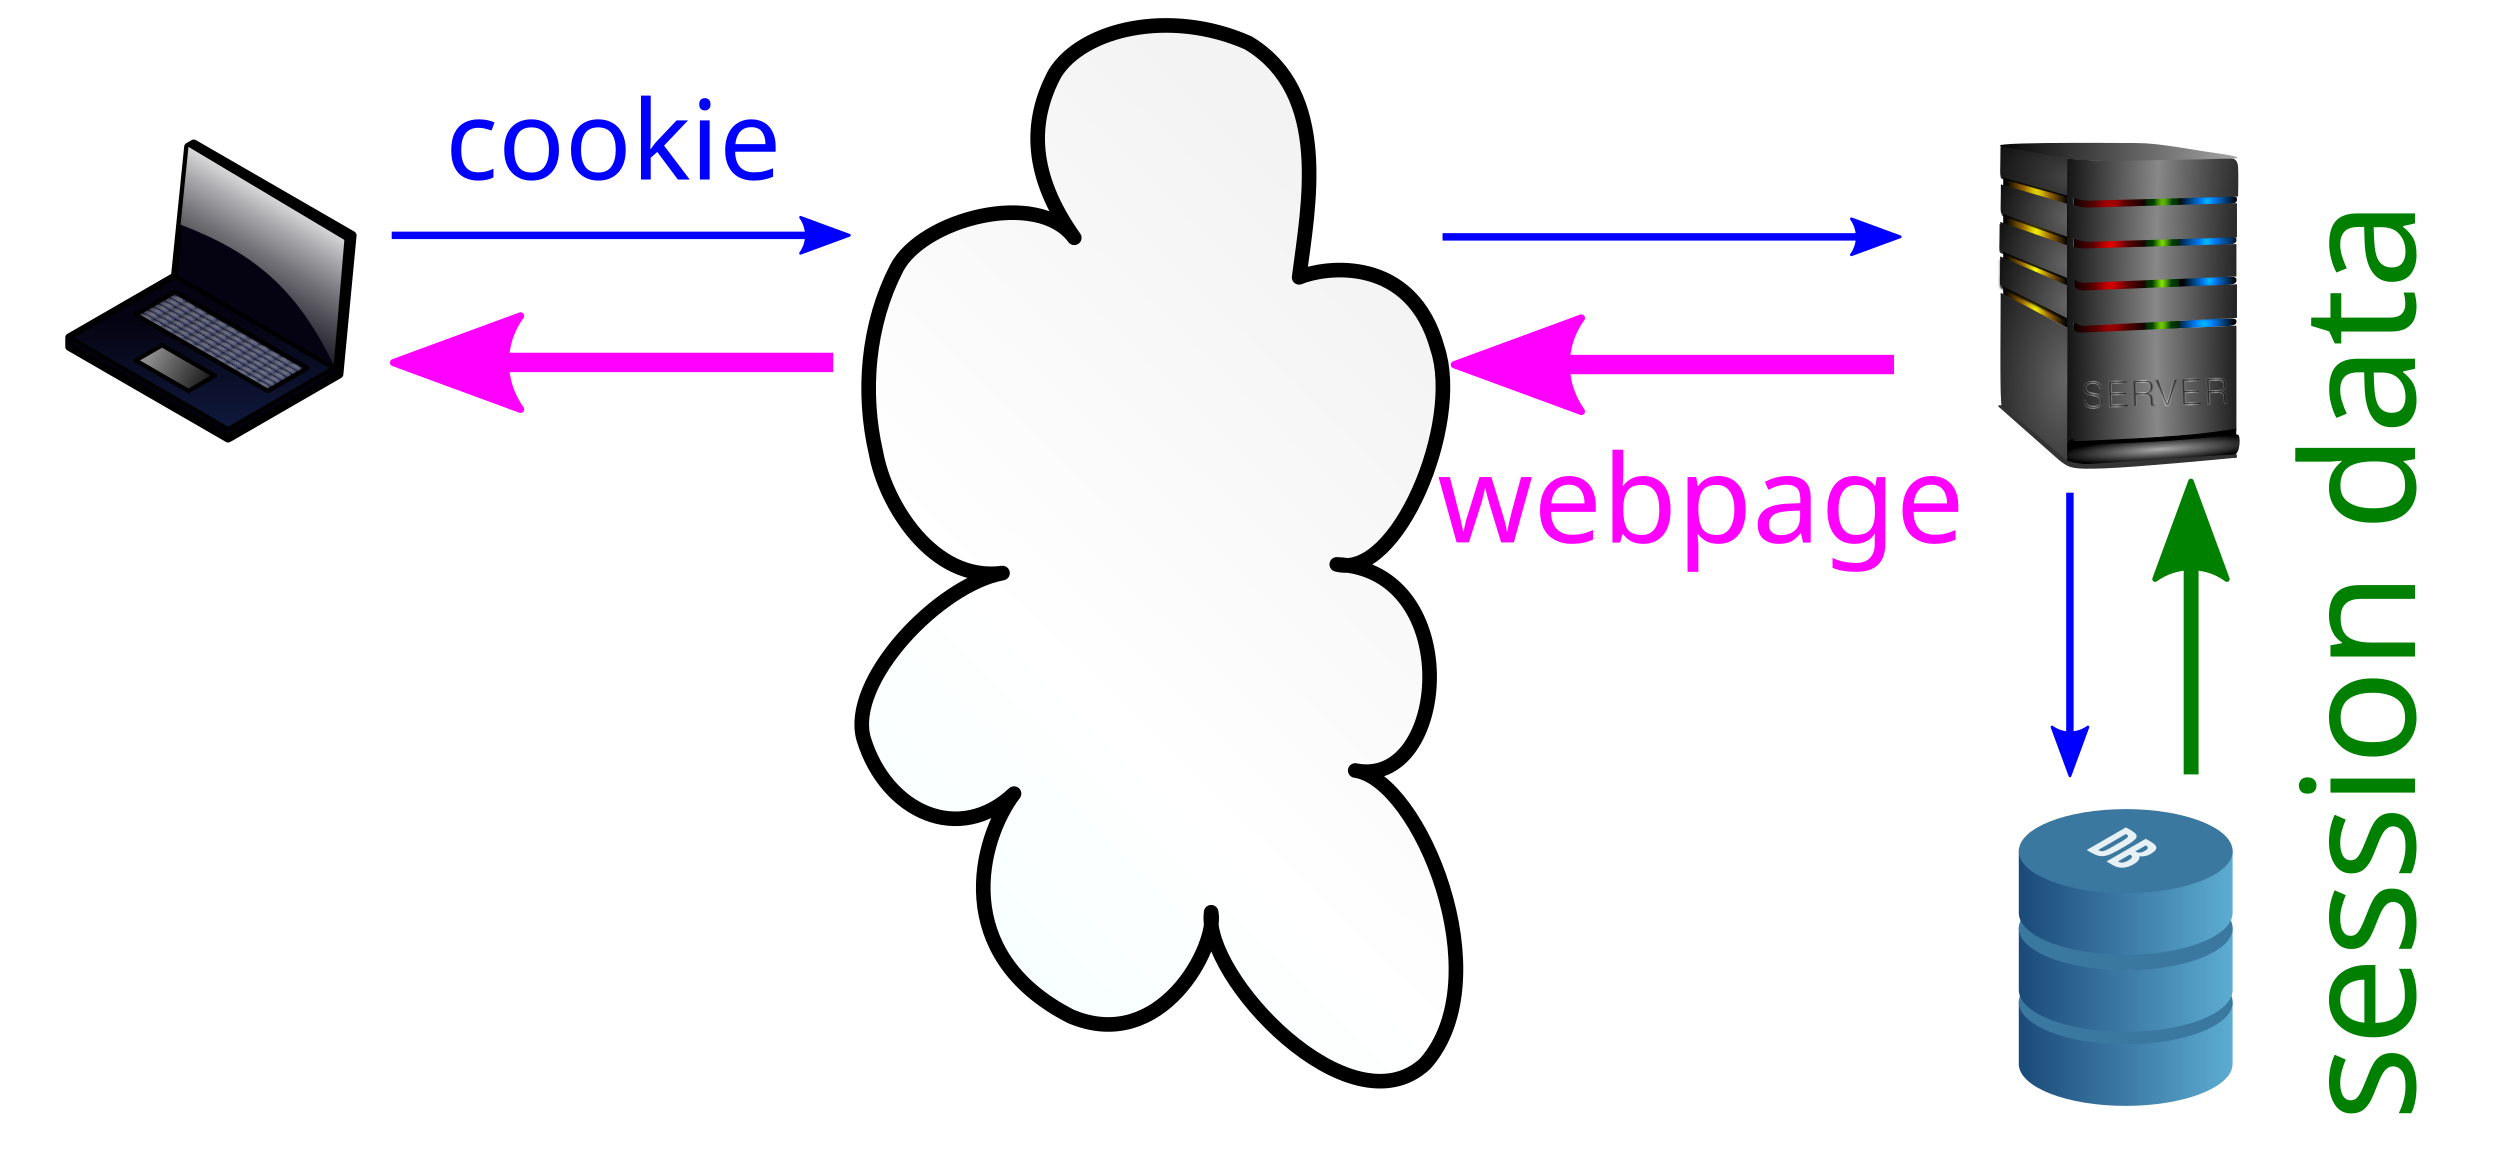
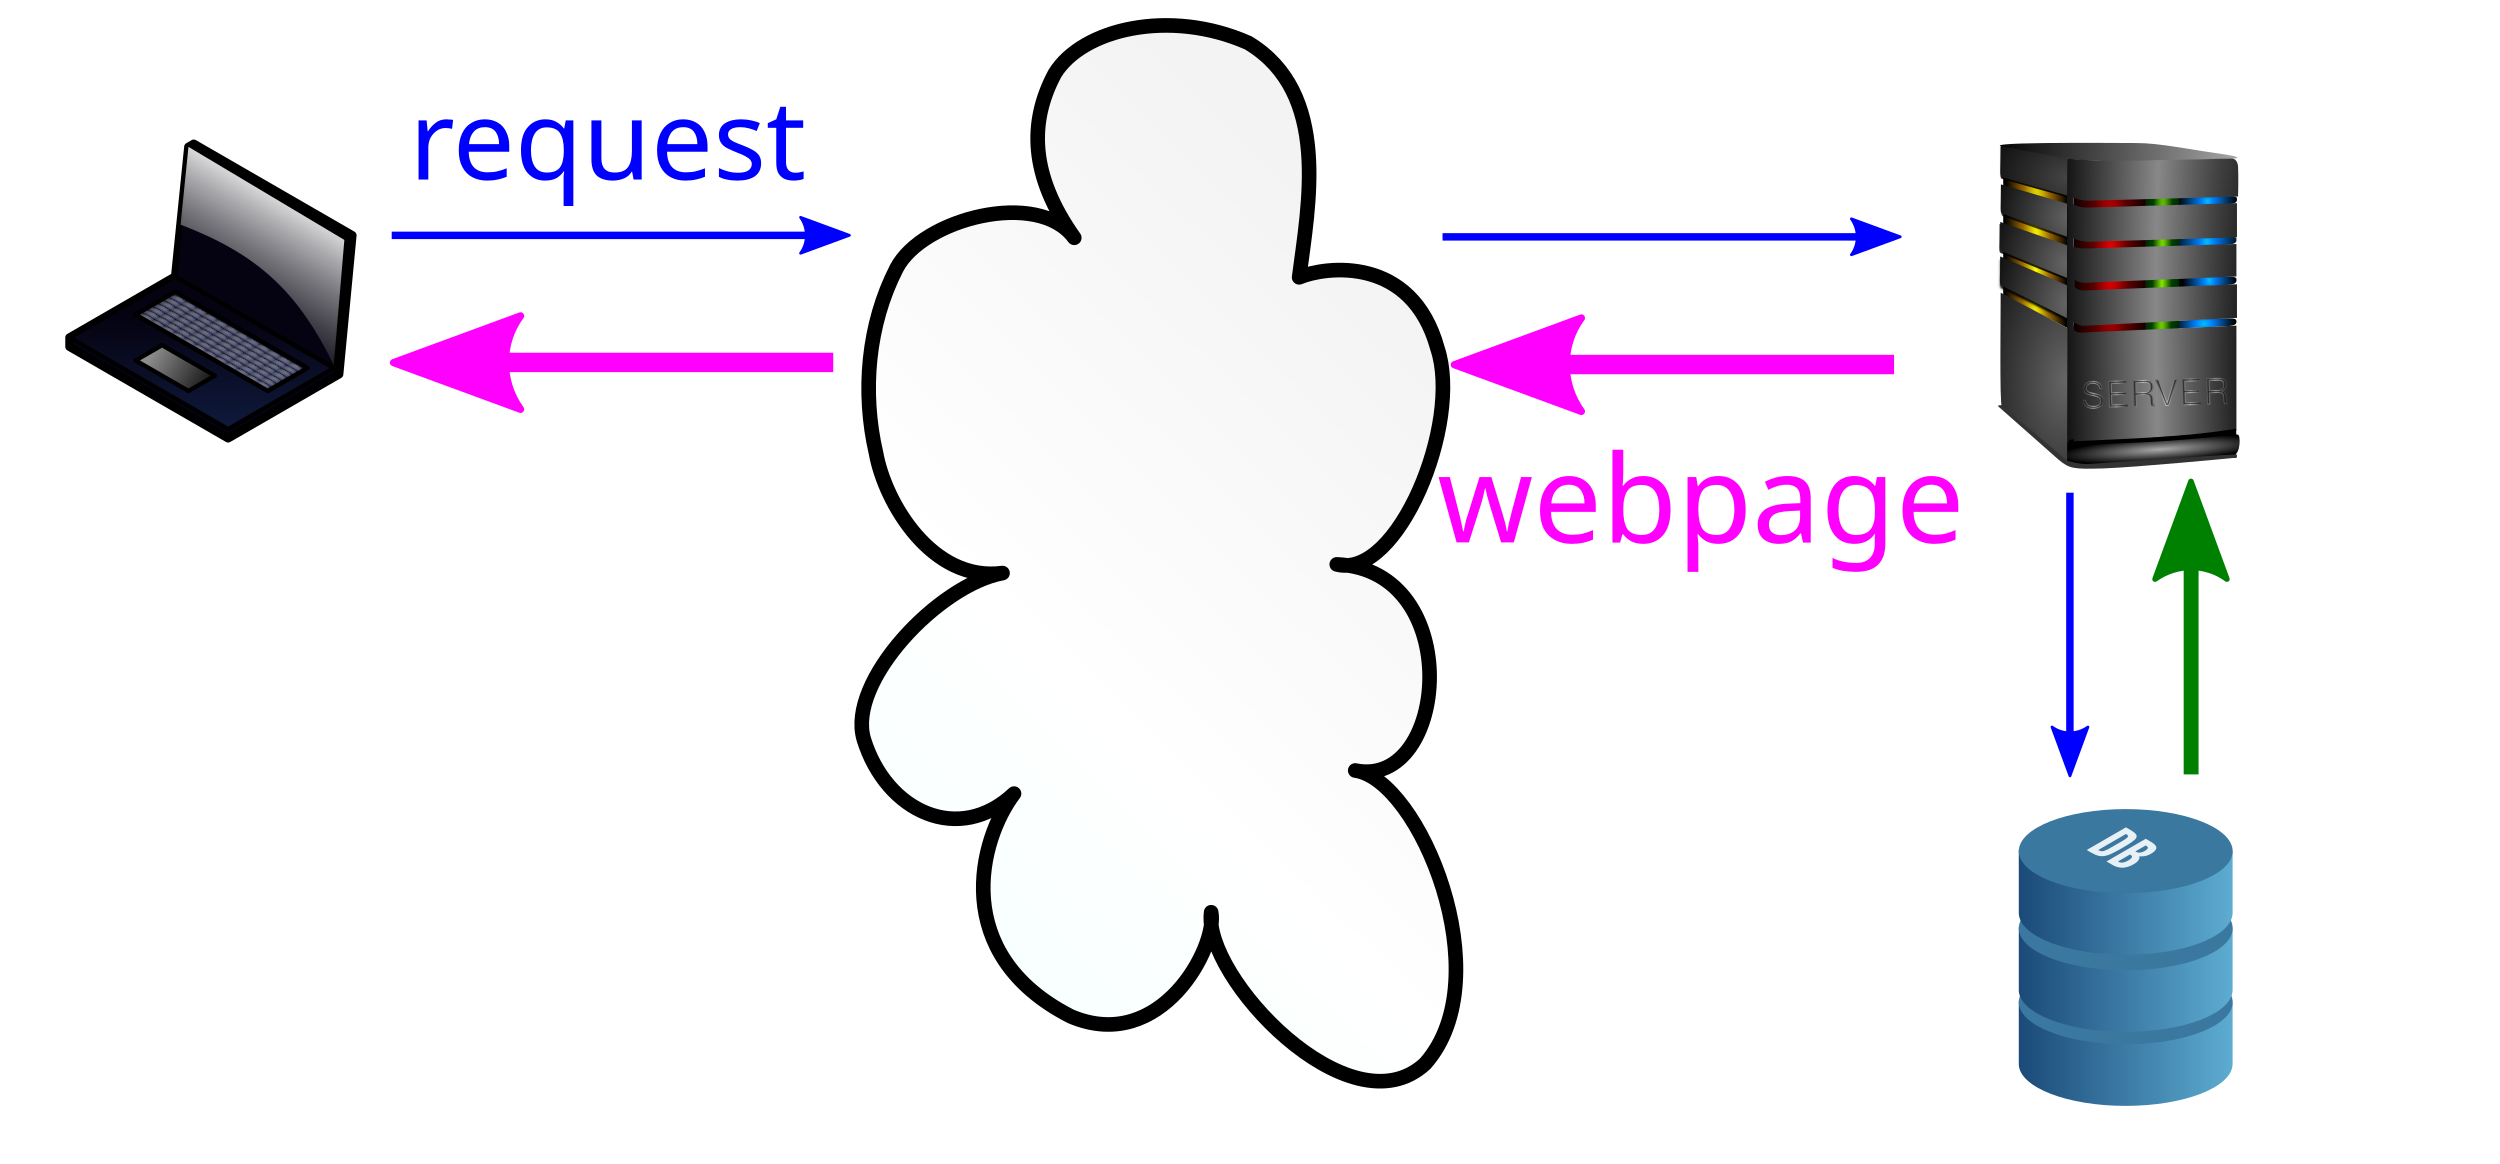
<svg xmlns="http://www.w3.org/2000/svg" xmlns:xlink="http://www.w3.org/1999/xlink" width="184.279mm" height="85.78mm" viewBox="0 0 184.279 85.78" version="1.1" id="svg1294">
  <defs id="defs1288">
    <marker style="overflow:visible" id="marker5420" refX="0" refY="0" orient="auto">
      <path transform="scale(-0.6)" d="M 8.719,4.034 -2.207,0.016 8.719,-4.002 c -1.745,2.372 -1.735,5.617 -6e-7,8.035 z" style="fill:#0000ff;fill-opacity:1;fill-rule:evenodd;stroke:#0000ff;stroke-width:0.625;stroke-linejoin:round;stroke-opacity:1" id="path5418" />
    </marker>
    <marker orient="auto" refY="0" refX="0" id="Arrow2Mend" style="overflow:visible">
      <path id="path4859" style="fill:#0000ff;fill-opacity:1;fill-rule:evenodd;stroke:#0000ff;stroke-width:0.625;stroke-linejoin:round;stroke-opacity:1" d="M 8.719,4.034 -2.207,0.016 8.719,-4.002 c -1.745,2.372 -1.735,5.617 -6e-7,8.035 z" transform="scale(-0.6)" />
    </marker>
    <marker orient="auto" refY="0" refX="0" id="Arrow2Send" style="overflow:visible">
      <path id="path4865" style="fill:#0000ff;fill-opacity:1;fill-rule:evenodd;stroke:#0000ff;stroke-width:0.625;stroke-linejoin:round;stroke-opacity:1" d="M 8.719,4.034 -2.207,0.016 8.719,-4.002 c -1.745,2.372 -1.735,5.617 -6e-7,8.035 z" transform="matrix(-0.3,0,0,-0.3,0.69,0)" />
    </marker>
    <linearGradient xlink:href="#linearGradient30038" id="linearGradient1552" gradientUnits="userSpaceOnUse" gradientTransform="matrix(0.47131,0,0,0.47131,8046.6,409.49)" x1="175.72" y1="737.02" x2="470" y2="737.02" />
    <linearGradient id="linearGradient30038" y2="737.02" gradientUnits="userSpaceOnUse" x2="470" gradientTransform="matrix(0.47131,0,0,0.47131,8046.6,409.49)" y1="737.02" x1="175.72">
      <stop id="stop12003" stop-color="#1b4a78" offset="0" />
      <stop id="stop12005" stop-color="#5dacd1" offset="1" />
    </linearGradient>
    <linearGradient xlink:href="#linearGradient30038" id="linearGradient1897" gradientUnits="userSpaceOnUse" gradientTransform="matrix(0.47131,0,0,0.47131,8046.6,409.49)" x1="175.72" y1="737.02" x2="470" y2="737.02" />
    <linearGradient xlink:href="#linearGradient30038" id="linearGradient1899" gradientUnits="userSpaceOnUse" gradientTransform="matrix(0.47131,0,0,0.47131,8046.6,409.49)" x1="175.72" y1="737.02" x2="470" y2="737.02" />
    <linearGradient id="linearGradient854" y2="25.732" gradientUnits="userSpaceOnUse" y1="79.134" gradientTransform="matrix(0,-1.141871,0.6509259,0,71.63098,90.33182)" x2="-31.204" x1="64.419">
      <stop id="stop913" style="stop-color:#f3f3f3" offset="0" />
      <stop id="stop855" style="stop-color:#ffffff" offset=".377" />
      <stop id="stop914" style="stop-color:#e6ffff" offset="1" />
    </linearGradient>
    <radialGradient id="radialGradient18549" gradientUnits="userSpaceOnUse" cy="359.04" cx="-141.51" gradientTransform="matrix(0.18271,-17.529,0.96833,0.010096,-589.8,-2081.9)" r="15.346">
      <stop id="stop14248" style="stop-color:#ffff00" offset="0" />
      <stop id="stop14254" style="stop-color:#986601" offset=".434" />
      <stop id="stop14250" style="stop-color:#000000" offset="1" />
    </radialGradient>
    <radialGradient id="radialGradient18546" xlink:href="#linearGradient17308" gradientUnits="userSpaceOnUse" cy="292.56" cx="-147.58" gradientTransform="matrix(1,0,0,1.0316,-38.644,68.261)" r="14.04" />
    <linearGradient id="linearGradient17308">
      <stop id="stop17310" style="stop-color:#00c0fc" offset="0" />
      <stop id="stop17312" style="stop-color:#0080fc" offset=".196" />
      <stop id="stop17314" style="stop-color:#000000" offset="1" />
    </linearGradient>
    <radialGradient id="radialGradient18543" xlink:href="#linearGradient17308" gradientUnits="userSpaceOnUse" cy="311.83" cx="-147.83" gradientTransform="matrix(1.1674,-0.029862,0.040228,1.5726,-26.448,-105.45)" r="14.04" />
    <radialGradient id="radialGradient18540" xlink:href="#linearGradient17308" gradientUnits="userSpaceOnUse" cy="331.56" cx="-125.82" gradientTransform="matrix(-0.89999,0.048949,-0.078972,-1.452,-272.44,895.22)" r="14.04" />
    <radialGradient id="radialGradient18537" gradientUnits="userSpaceOnUse" cy="351.64" cx="-149.23" gradientTransform="matrix(1.0544,-0.043288,0.030509,0.74313,-41.254,160.6)" r="13.806">
      <stop id="stop17298" style="stop-color:#00c0fc" offset="0" />
      <stop id="stop17304" style="stop-color:#0080fc" offset=".277" />
      <stop id="stop17300" style="stop-color:#000000" offset="1" />
    </radialGradient>
    <radialGradient id="radialGradient18534" gradientUnits="userSpaceOnUse" cy="412.35" cx="-189.47" gradientTransform="matrix(1.178,-0.078134,0.0094385,0.1424,10.848,414.69)" r="41.651">
      <stop id="stop17290" style="stop-color:#aaaaaa" offset="0" />
      <stop id="stop17292" style="stop-color:#000000" offset="1" />
    </radialGradient>
    <filter style="color-interpolation-filters:sRGB" id="filter14262">
      <feGaussianBlur id="feGaussianBlur14264" stdDeviation="0.34" />
    </filter>
    <radialGradient id="radialGradient18530" gradientUnits="userSpaceOnUse" cy="324.37" cx="-130.23" gradientTransform="matrix(0.15995,-2.1979,3.1554,0.22963,-1254.4,-1.7423)" r="15.963">
      <stop id="stop13408" style="stop-color:#464646" offset="0" />
      <stop id="stop13410" style="stop-color:#000000" offset="1" />
    </radialGradient>
    <linearGradient id="linearGradient18527" y2="371.94" gradientUnits="userSpaceOnUse" x2="500.93" gradientTransform="matrix(0.68832,0,0,0.68832,-506.69,93.124)" y1="362.3" x1="318.78">
      <stop id="stop13442" stop-color="#4d4d4d" style="stop-color:#000000" offset="0" />
      <stop id="stop13444" stop-color="#b4b4b4" offset="1" />
    </linearGradient>
    <radialGradient id="radialGradient18524" gradientUnits="userSpaceOnUse" cy="368.74" cx="-75.592" gradientTransform="matrix(0.50981,-45.409,1.7358,0.019487,-809.4,-3033.9)" r="7.886">
      <stop id="stop14236" style="stop-color:#88e800" offset="0" />
      <stop id="stop14242" style="stop-color:#004000" offset=".336" />
      <stop id="stop14238" style="stop-color:#000000" offset="1" />
    </radialGradient>
    <radialGradient id="radialGradient18521" gradientUnits="userSpaceOnUse" cy="363.12" cx="-101.24" gradientTransform="matrix(1.1262,-0.0094613,0.0589,7.0108,-139.67,-2148.9)" r="17.211">
      <stop id="stop14216" style="stop-color:#f40000" offset="0" />
      <stop id="stop14244" style="stop-color:#5c0000" offset=".434" />
      <stop id="stop14218" style="stop-color:#000000" offset="1" />
    </radialGradient>
    <radialGradient id="radialGradient18518" gradientUnits="userSpaceOnUse" cy="434.29" cx="-78.293" gradientTransform="matrix(-0.26975,-17.278,2.4341,-0.037973,-1239,-874.72)" r="40.849">
      <stop id="stop13434" style="stop-color:#000000" offset="0" />
      <stop id="stop13436" style="stop-color:#888888" offset=".5" />
      <stop id="stop13438" style="stop-color:#000000" offset="1" />
    </radialGradient>
    <filter style="color-interpolation-filters:sRGB" id="filter14274">
      <feGaussianBlur id="feGaussianBlur14276" stdDeviation="0.344" />
    </filter>
    <radialGradient id="radialGradient18514" xlink:href="#linearGradient13414" gradientUnits="userSpaceOnUse" cy="343.33" cx="-128.03" gradientTransform="matrix(-0.055743,-2.5758,2.7847,-0.060264,-1214,68.43)" r="15.832" />
    <linearGradient id="linearGradient13414">
      <stop id="stop13416" style="stop-color:#666666" offset="0" />
      <stop id="stop13430" style="stop-color:#333333" offset=".5" />
      <stop id="stop13418" style="stop-color:#000000" offset="1" />
    </linearGradient>
    <filter style="color-interpolation-filters:sRGB" id="filter14286">
      <feGaussianBlur id="feGaussianBlur14288" stdDeviation="0.297" />
    </filter>
    <radialGradient id="radialGradient18510" xlink:href="#linearGradient13414" gradientUnits="userSpaceOnUse" cy="362.38" cx="-127.8" gradientTransform="matrix(0.047757,-3.1357,2.752,0.041914,-1244,-16.34)" r="15.97" />
    <filter style="color-interpolation-filters:sRGB" id="filter14314">
      <feGaussianBlur id="feGaussianBlur14316" stdDeviation="0.683" />
    </filter>
    <radialGradient id="radialGradient18506" xlink:href="#linearGradient13414" gradientUnits="userSpaceOnUse" cy="382.7" cx="-137.59" gradientTransform="matrix(0.0058138,-3.4649,2.7133,0.0045528,-1290.2,-59.893)" r="15.97" />
    <radialGradient id="radialGradient18503" xlink:href="#linearGradient13414" gradientUnits="userSpaceOnUse" cy="419.86" cx="-131.75" gradientTransform="matrix(0.36637,-6.3693,3.5179,0.20236,-1682.1,-469.14)" r="15.965" />
    <linearGradient id="linearGradient18499" y2="387.13" xlink:href="#linearGradient17870" gradientUnits="userSpaceOnUse" x2="-207.22" gradientTransform="translate(-38.644,77.517)" y1="387.28" x1="-196.58" />
    <linearGradient id="linearGradient17870">
      <stop id="stop17872" style="stop-color:#333333" offset="0" />
      <stop id="stop17878" style="stop-color:#eeeeee" offset=".5" />
      <stop id="stop17874" style="stop-color:#333333" offset="1" />
    </linearGradient>
    <linearGradient id="linearGradient18496" y2="384.3" xlink:href="#linearGradient17870" gradientUnits="userSpaceOnUse" x2="-185.41" gradientTransform="translate(-38.644,77.517)" y1="384.3" x1="-196.57" />
    <linearGradient id="linearGradient18493" y2="384.01" xlink:href="#linearGradient17870" gradientUnits="userSpaceOnUse" x2="-172.62" gradientTransform="translate(-38.644,77.517)" y1="383.94" x1="-183.88" />
    <linearGradient id="linearGradient18490" y2="380.14" xlink:href="#linearGradient17870" gradientUnits="userSpaceOnUse" x2="-161.48" gradientTransform="translate(-38.644,77.517)" y1="379.99" x1="-172.43" />
    <linearGradient id="linearGradient18487" y2="382.86" xlink:href="#linearGradient17870" gradientUnits="userSpaceOnUse" x2="-150.27" gradientTransform="translate(-38.644,77.517)" y1="382.86" x1="-161.12" />
    <linearGradient id="linearGradient18484" y2="383.03" xlink:href="#linearGradient17870" gradientUnits="userSpaceOnUse" x2="-137.63" gradientTransform="translate(-38.644,77.517)" y1="383.03" x1="-149.58" />
    <linearGradient id="linearGradient3725" y2="1070.1" gradientUnits="userSpaceOnUse" x2="583.03" y1="909.61" x1="583.03">
      <stop id="stop3721" stop-color="#050311" offset="0" />
      <stop id="stop3723" stop-color="#121f48" offset="1" />
    </linearGradient>
    <linearGradient id="linearGradient3733" y2="981.5" gradientUnits="userSpaceOnUse" x2="552.35" y1="946.06" x1="490.98">
      <stop id="stop3283" stop-color="#8c8c8c" offset="0" />
      <stop id="stop3285" stop-color="#1d1d1d" offset="1" />
    </linearGradient>
    <linearGradient id="linearGradient3717" y2="910.63" gradientUnits="userSpaceOnUse" x2="552.35" y1="751.18" x1="644.4">
      <stop id="stop3713" stop-color="#fff" offset="0" />
      <stop id="stop3715" stop-color="#a9a9a7" stop-opacity="0" offset="1" />
    </linearGradient>
    <linearGradient id="linearGradient3741" y2="912.4" xlink:href="#linearGradient3743" spreadMethod="repeat" gradientUnits="userSpaceOnUse" x2="512.46" y1="901.77" x1="506.32" />
    <linearGradient id="linearGradient3743">
      <stop id="stop3745" stop-color="#fff" stop-opacity="0" offset="0" />
      <stop id="stop3747" stop-color="#161b3f" offset="1" />
    </linearGradient>
    <linearGradient id="linearGradient3751" y2="907.09" xlink:href="#linearGradient3743" spreadMethod="repeat" gradientUnits="userSpaceOnUse" x2="509.39" gradientTransform="translate(2e-6,2.4e-5)" y1="901.77" x1="512.46" />
    <marker orient="auto" refY="0" refX="0" id="Arrow2Send-8" style="overflow:visible">
      <path id="path4865-1" style="fill:#0000ff;fill-opacity:1;fill-rule:evenodd;stroke:#0000ff;stroke-width:0.625;stroke-linejoin:round;stroke-opacity:1" d="M 8.719,4.034 -2.207,0.016 8.719,-4.002 c -1.745,2.372 -1.735,5.617 -6e-7,8.035 z" transform="matrix(-0.3,0,0,-0.3,0.69,0)" />
    </marker>
    <marker orient="auto" refY="0" refX="0" id="Arrow2Send-8-3" style="overflow:visible">
      <path id="path4865-1-3" style="fill:#0000ff;fill-opacity:1;fill-rule:evenodd;stroke:#0000ff;stroke-width:0.625;stroke-linejoin:round;stroke-opacity:1" d="M 8.719,4.034 -2.207,0.016 8.719,-4.002 c -1.745,2.372 -1.735,5.617 -6e-7,8.035 z" transform="matrix(-0.3,0,0,-0.3,0.69,0)" />
    </marker>
    <marker orient="auto" refY="0" refX="0" id="Arrow2Mend-9" style="overflow:visible">
      <path id="path4859-8" style="fill:#0000ff;fill-opacity:1;fill-rule:evenodd;stroke:#0000ff;stroke-width:0.625;stroke-linejoin:round;stroke-opacity:1" d="M 8.719,4.034 -2.207,0.016 8.719,-4.002 c -1.745,2.372 -1.735,5.617 -6e-7,8.035 z" transform="scale(-0.6)" />
    </marker>
    <marker orient="auto" refY="0" refX="0" id="Arrow2Mend-9-7" style="overflow:visible">
      <path id="path4859-8-0" style="fill:#008000;fill-opacity:1;fill-rule:evenodd;stroke:#008000;stroke-width:0.625;stroke-linejoin:round;stroke-opacity:1" d="M 8.719,4.034 -2.207,0.016 8.719,-4.002 c -1.745,2.372 -1.735,5.617 -6e-7,8.035 z" transform="scale(-0.6)" />
    </marker>
    <marker orient="auto" refY="0" refX="0" id="Arrow2Mend-9-7-8" style="overflow:visible">
      <path id="path4859-8-0-4" style="fill:#ff00ff;fill-opacity:1;fill-rule:evenodd;stroke:#ff00ff;stroke-width:0.625;stroke-linejoin:round;stroke-opacity:1" d="M 8.719,4.034 -2.207,0.016 8.719,-4.002 c -1.745,2.372 -1.735,5.617 -6e-7,8.035 z" transform="scale(-0.6)" />
    </marker>
    <marker orient="auto" refY="0" refX="0" id="Arrow2Mend-9-7-8-1" style="overflow:visible">
      <path id="path4859-8-0-4-6" style="fill:#ff00ff;fill-opacity:1;fill-rule:evenodd;stroke:#ff00ff;stroke-width:0.625;stroke-linejoin:round;stroke-opacity:1" d="M 8.719,4.034 -2.207,0.016 8.719,-4.002 c -1.745,2.372 -1.735,5.617 -6e-7,8.035 z" transform="scale(-0.6)" />
    </marker>
  </defs>
  <g id="layer1" transform="translate(-31.75294,-8.211927)">
    <g id="layer1-7" transform="matrix(0.1136389,0,0,0.1136389,145.8224,18.29347)">
      <g id="g30016" transform="translate(-7823.7,-163.42)">
        <path id="path30018" d="m 8129.4,721.68 v 0.295 c 0.01,-0.098 0.021,-0.197 0.029,-0.295 z m 138.62,0 c 0.03,0.33 0.059,0.668 0.059,1.002 V 721.68 Z m 0.059,1.002 c 0,15.052 -31.075,27.262 -69.356,27.262 -37.683,10e-6 -68.376,-11.828 -69.326,-26.555 v 40.68 c -0.015,0.234 -0.015,0.457 -0.015,0.692 0,0.225 9e-4,0.453 0.015,0.678 0.911,14.741 31.619,26.599 69.326,26.599 37.708,0 68.415,-11.858 69.326,-26.599 h 0.029 v -42.756 z" style="fill:url(#linearGradient1897)" />
        <path id="path30020" d="m 475.71,602.72 c 0,14.399 -65.878,26.071 -147.14,26.071 -81.265,0 -147.14,-11.673 -147.14,-26.071 0,-14.399 65.878,-26.071 147.14,-26.071 81.265,0 147.14,11.673 147.14,26.071 z" transform="matrix(0.47131,0,0,1.0459,8043.9,94.405)" style="fill:#3a78a0" />
      </g>
      <g id="g30022" transform="translate(-7823.7,-211.42)">
        <path id="path30024" d="m 8129.4,721.68 v 0.295 c 0.01,-0.098 0.021,-0.197 0.029,-0.295 z m 138.62,0 c 0.03,0.33 0.059,0.668 0.059,1.002 V 721.68 Z m 0.059,1.002 c 0,15.052 -31.075,27.262 -69.356,27.262 -37.683,10e-6 -68.376,-11.828 -69.326,-26.555 v 40.68 c -0.015,0.234 -0.015,0.457 -0.015,0.692 0,0.225 9e-4,0.453 0.015,0.678 0.911,14.741 31.619,26.599 69.326,26.599 37.708,0 68.415,-11.858 69.326,-26.599 h 0.029 v -42.756 z" style="fill:url(#linearGradient1899)" />
        <path id="path30026" d="m 475.71,602.72 c 0,14.399 -65.878,26.071 -147.14,26.071 -81.265,0 -147.14,-11.673 -147.14,-26.071 0,-14.399 65.878,-26.071 147.14,-26.071 81.265,0 147.14,11.673 147.14,26.071 z" transform="matrix(0.47131,0,0,1.0459,8043.9,94.405)" style="fill:#3a78a0" />
      </g>
      <g id="g30028" transform="translate(-7823.7,-261.42)">
        <path id="path30030" d="m 8129.4,721.68 v 0.295 c 0.01,-0.098 0.021,-0.197 0.029,-0.295 z m 138.62,0 c 0.03,0.33 0.059,0.668 0.059,1.002 V 721.68 Z m 0.059,1.002 c 0,15.052 -31.075,27.262 -69.356,27.262 -37.683,10e-6 -68.376,-11.828 -69.326,-26.555 v 40.68 c -0.015,0.234 -0.015,0.457 -0.015,0.692 0,0.225 9e-4,0.453 0.015,0.678 0.911,14.741 31.619,26.599 69.326,26.599 37.708,0 68.415,-11.858 69.326,-26.599 h 0.029 v -42.756 z" style="fill:url(#linearGradient1552)" />
        <path id="path30032" d="m 475.71,602.72 c 0,14.399 -65.878,26.071 -147.14,26.071 -81.265,0 -147.14,-11.673 -147.14,-26.071 0,-14.399 65.878,-26.071 147.14,-26.071 81.265,0 147.14,11.673 147.14,26.071 z" transform="matrix(0.47131,0,0,1.0459,8043.9,94.405)" style="fill:#3a78a0" />
      </g>
      <g id="text30034" transform="matrix(0.9306,0.53728,-0.93061,0.53729,0,0)" style="fill:#e7f0f5">
        <path id="path4802" d="m 618.44,242.63 h 3.163 c 1.89,0 3.362,-0.212 4.417,-0.636 1.066,-0.436 1.866,-1.169 2.399,-2.199 0.485,-0.969 0.8,-2.272 0.945,-3.908 0.158,-1.636 0.236,-3.944 0.236,-6.925 -1e-5,-2.993 -0.079,-5.307 -0.236,-6.943 -0.145,-1.648 -0.46,-2.957 -0.945,-3.926 -0.533,-1.03 -1.327,-1.757 -2.381,-2.181 -1.054,-0.424 -2.533,-0.636 -4.435,-0.636 h -3.163 v 27.355 m 4.017,-4.017 v -19.321 c 0.763,2e-5 1.333,0.091 1.708,0.273 0.376,0.182 0.66,0.576 0.854,1.181 0.218,0.824 0.345,1.793 0.382,2.908 0.024,0.872 0.036,2.63 0.036,5.271 -10e-6,2.654 -0.012,4.417 -0.036,5.289 -0.036,1.163 -0.164,2.133 -0.382,2.908 -0.194,0.63 -0.479,1.036 -0.854,1.218 -0.376,0.182 -0.945,0.273 -1.708,0.273" />
        <path id="path4804" d="m 632.25,242.63 h 4.944 c 2.278,-0.109 3.92,-0.927 4.926,-2.454 0.86,-1.321 1.29,-3.084 1.29,-5.289 -10e-6,-1.381 -0.145,-2.496 -0.436,-3.344 -0.582,-1.684 -1.363,-2.805 -2.345,-3.363 0.933,-0.86 1.587,-1.69 1.963,-2.49 0.351,-0.751 0.527,-1.805 0.527,-3.163 -2e-5,-2.617 -0.618,-4.502 -1.854,-5.653 -1.151,-1.066 -2.981,-1.599 -5.489,-1.599 h -3.526 v 27.355 m 4.017,-3.981 v -8.415 c 0.8,2e-5 1.393,0.139 1.781,0.418 0.8,0.582 1.2,1.842 1.2,3.781 0,1.951 -0.4,3.217 -1.2,3.799 -0.388,0.279 -0.982,0.418 -1.781,0.418 m 0,-12.105 v -7.288 c 0.788,2e-5 1.381,0.133 1.781,0.4 0.8,0.545 1.2,1.63 1.2,3.253 0,1.612 -0.4,2.69 -1.2,3.235 -0.4,0.267 -0.994,0.4 -1.781,0.4" />
      </g>
    </g>
    <path id="path853" style="fill:url(#linearGradient854);fill-rule:evenodd;stroke:#000000;stroke-width:1.078;stroke-linejoin:round" d="m 105.65,50.455 c -4.664,0.844 -11.5,7.984 -10.222,12.261 1.659,5.356 7.026,7.823 11.07,3.995 -2.572,3.387 -4.784,11.836 4.175,16.416 6.675,2.843 10.851,-5.208 10.357,-7.671 -0.636,4.713 10.241,16.325 15.782,11.154 5.631,-6.37 -0.458,-20.962 -5.163,-21.603 6.878,1.421 8.199,-14.791 -1.361,-15.193 4.482,1.157 9.253,-10.411 7.427,-15.911 -1.887,-6.893 -8.257,-6.064 -10.2,-5.249 0.68,-5.302 2.366,-13.603 -3.748,-17.28 -5.777,-2.562 -12.231,-1.039 -14.26,2.26 -1.92,3.595 -1.82,7.523 1.431,12.105 -2.655,-3.636 -11.216,-1.393 -13.098,2.25 -2.136,4.152 -2.553,9.141 -1.514,13.622 0.663,3.692 4.157,9.535 9.322,8.842 z" />
    <g id="layer1-5" transform="matrix(0.06346715,0,0,0.06346715,11.95251,-26.05023)" style="fill-rule:evenodd">
      <path id="path3222" d="m 537,706.89 -6.13,3.54 -15.35,150.59 -122.74,70.87 v 10.63 L 576.9,1048.8 705.78,974.41 721.12,813.19 Z" style="fill:#050318;stroke:#000000;stroke-width:10;stroke-linecap:round;stroke-linejoin:round" />
      <path id="path3216" d="M 515.52,861.02 699.64,967.32 714.98,816.73 530.87,710.43 Z" style="fill:#050311;stroke:#000000;stroke-width:5;stroke-linecap:round;stroke-linejoin:round" />
      <path id="path3218" d="M 699.64,967.32 515.52,861.02 392.78,931.89 576.9,1038.2 Z" style="fill:url(#linearGradient3725);stroke:#000000;stroke-width:5;stroke-linecap:round;stroke-linejoin:round" />
      <path id="path3224" d="m 530.87,993.9 30.68,-17.72 -61.37,-35.43 -30.69,17.71 z" style="fill:url(#linearGradient3733);stroke:#000000;stroke-width:5;stroke-linecap:round;stroke-linejoin:round" />
      <path id="path3709" d="m 521.66,800.79 c 92.06,34.96 137.33,80.16 177.98,162.99 L 711.91,818.5 530.87,710.43 Z" style="fill:url(#linearGradient3717)" />
      <path id="path3226" d="m 515.52,878.74 -46.03,26.57 153.43,88.59 46.03,-26.58 z" style="fill:url(#linearGradient3741);stroke:#000000;stroke-width:5;stroke-linecap:round;stroke-linejoin:round" />
      <path id="path3749" d="m 515.52,878.74 -46.03,26.57 153.43,88.59 46.03,-26.58 z" style="fill:url(#linearGradient3751);stroke:#000000;stroke-width:5;stroke-linecap:round;stroke-linejoin:round" />
    </g>
    <g id="g18552" transform="matrix(0.1547279,0,0,0.1547279,223.286,-34.20359)">
      <path id="path15769" d="m -284.28,467.14 c -2.64,0.017 -1.638,0.608 -0.927,1.227 l 28.231,24.916 c 4.936,4.049 6.797,4.461 21.072,4.001 15.495,-0.499 62.26,-5.001 62.26,-5.001 0,0 2.5,0.75 1,-2.25 -1.5,-3.001 -111.64,-22.892 -111.64,-22.892 z" style="fill:#333333;fill-rule:evenodd" />
      <path id="path15771" d="m -283.55,358.25 v 56.322 l 30.593,15.843 0.099,-63.247 -30.692,-8.917 z" style="fill:url(#radialGradient18549);fill-rule:evenodd" />
      <path id="path15773" d="m -200.27,368.31 c 0.699,0 15.615,-0.814 23.441,-0.831 3.996,-0.009 4.556,0.402 4.622,1.341 0.085,1.21 0.015,2.423 -4.657,2.659 -3.607,0.183 -9.903,0.53 -22.938,1.196 l -0.468,-4.366 z" style="fill:url(#radialGradient18546);fill-rule:evenodd" />
      <path id="path15775" d="m -200.51,387.58 c 0.699,0 15.615,-0.814 23.441,-0.831 3.996,-0.009 4.556,0.402 4.622,1.341 0.085,1.21 0.015,2.423 -4.657,2.659 -3.607,0.183 -9.903,0.53 -22.938,1.196 l -0.468,-4.366 z" style="fill:url(#radialGradient18543);fill-rule:evenodd" />
      <path id="path15777" d="m -200.51,406.73 c 0.699,0 15.615,-0.814 23.441,-0.831 3.996,-0.009 4.556,0.402 4.622,1.341 0.085,1.209 0.015,2.423 -4.657,2.659 -3.607,0.183 -9.903,0.53 -22.938,1.196 l -0.468,-4.366 z" style="fill:url(#radialGradient18540);fill-rule:evenodd" />
      <path id="path15779" d="m -199.78,426.9 c 0.699,0 14.884,-1.096 22.709,-1.112 3.996,-0.008 4.556,0.374 4.622,1.246 0.085,1.124 0.015,2.252 -4.657,2.472 -3.607,0.17 -9.903,0.493 -22.938,1.112 l 0.264,-3.719 z" style="fill:url(#radialGradient18537);fill-rule:evenodd" />
      <path id="path15781" d="m -252.96,481.79 c 5.253,-2.127 6.292,-0.912 2.988,3.748 l 77.388,-6.103 c 0,0 -0.763,1.78 0.763,1.78 1.526,0 1.271,9.408 -1.78,9.408 -3.051,0 -69.28,4.554 -69.28,4.554 -4.244,0.261 -10.244,-1.542 -10.244,-1.585 6.4e-4,-1.996 -2.545,-10.786 0.162,-11.803 z" style="fill:url(#radialGradient18534);fill-rule:evenodd" />
      <path id="path15783" style="opacity:0.901;fill:#000000;fill-rule:evenodd;filter:url(#filter14262)" d="m -284.81,344.02 c 0,11.562 -0.526,14.715 0.526,15.241 1.051,0.526 31.27,8.835 31.27,8.835 l -0.2,-17.836 -31.595,-6.24 z" />
      <path id="path15785" d="m -284.65,343.25 c 0,11.562 -0.526,14.715 0.526,15.241 1.051,0.526 31.27,8.835 31.27,8.835 l -0.2,-17.836 -31.595,-6.24 z" style="fill:url(#radialGradient18530);fill-rule:evenodd" />
      <path id="path15787" d="m -279.93,344.64 24.963,4.73 c 0,0 5.255,1.577 28.642,1.577 23.387,0 53.079,-1.314 53.079,-1.314 0,0 5.781,-0.526 -7.62,-2.365 -13.401,-1.839 -28.379,-4.993 -38.89,-4.993 -10.511,0 -85.662,-0.788 -60.174,2.365 z" style="fill:url(#linearGradient18527);fill-rule:evenodd" />
      <path id="path15789" d="m -199.78,366.18 v 71.992 l -15.772,-1.577 v -71.992 z" style="fill:url(#radialGradient18524)" />
      <rect id="rect15791" style="fill:url(#radialGradient18521)" height="71.999" width="34.422" y="364.61" x="-249.97" />
      <path id="path15793" d="m -253.13,349.62 c 0,0 9.515,1.145 22.916,1.145 13.401,0 55.393,-1.136 55.393,-1.136 0,0 2.89,-0.263 3.153,3.942 0.263,4.204 0,14.19 0,14.19 l -71.207,1.993 c -2.89,-0.106 -4.993,-0.411 -7.095,-1.468 v 3.153 c 1.664,1.193 4.117,1.597 6.832,1.577 l 70.946,-2.102 v 16.292 l -70.422,2.102 c -2.644,0.077 -5.84,-0.858 -7.357,-1.577 v 3.942 c 1.462,0.611 3.754,0.94 7.095,0.788 l 70.422,-2.102 v 15.503 l -70.161,2.89 c -2.65,0.438 -5.128,-0.073 -6.832,-1.314 v 3.416 c 0.856,1.017 2.649,1.96 6.306,1.577 l 70.946,-2.89 v 16.029 l -70.946,3.679 c -4.27,0.453 -4.569,-0.691 -6.832,-1.577 l 0.263,3.942 c 1.868,0.993 2.442,1.188 7.095,0.788 l 70.161,-3.153 v 50.188 l -70.946,5.781 -6.569,0.788 v -2.628 c -1.835,-0.064 -3.362,0.871 -3.275,4.268 l 0.117,-138.02 z" style="fill:url(#radialGradient18518);fill-rule:evenodd" />
      <path id="path15795" style="opacity:0.753;fill:#000000;fill-rule:evenodd;filter:url(#filter14274)" d="m -284.35,363.21 c 0,11.562 -0.526,13.338 0.526,13.864 1.051,0.526 30.97,11.099 30.97,11.099 l 0.036,-15.767 -31.532,-9.197 z" />
      <path id="path15797" d="m -284.65,361.98 c 0,11.562 -0.526,13.338 0.526,13.864 1.051,0.526 30.97,11.099 30.97,11.099 l 0.036,-15.767 -31.532,-9.197 z" style="fill:url(#radialGradient18514);fill-rule:evenodd" />
      <path id="path15799" style="opacity:0.852;fill:#000000;fill-rule:evenodd;filter:url(#filter14286)" d="m -285.28,380.8 c 0,11.562 -0.526,13.338 0.526,13.864 1.051,0.526 31.269,12.801 31.269,12.801 l 0.013,-15.569 -31.808,-11.096 z" />
      <path id="path15801" d="m -284.97,379.88 c 0,11.562 -0.526,13.338 0.526,13.864 1.051,0.526 31.269,12.801 31.269,12.801 l 0.013,-15.569 -31.808,-11.096 z" style="fill:url(#radialGradient18510);fill-rule:evenodd" />
      <path id="path15803" style="opacity:0.922;fill:#000000;fill-rule:evenodd;filter:url(#filter14314)" d="m -284.99,397.69 c 0,11.562 -0.526,13.338 0.526,13.864 1.051,0.526 31.269,15.555 31.269,15.555 l 0.013,-15.668 -31.808,-13.751 z" />
      <path id="path15805" d="m -284.99,396.3 c 0,11.562 -0.526,13.338 0.526,13.864 1.051,0.526 31.269,15.555 31.269,15.555 l 0.013,-15.668 -31.808,-13.751 z" style="fill:url(#radialGradient18506);fill-rule:evenodd" />
      <path id="path15807" d="m -284.76,413.58 c 0,11.562 -0.526,53.285 0.526,53.81 1.051,0.526 31.115,26.205 31.115,26.205 l 0.159,-63.183 -31.799,-16.832 z" style="fill:url(#radialGradient18503);fill-rule:evenodd" />
      <path id="path15809" d="m -249.97,484.35 c 26.544,-1.285 53.016,-1.933 77.331,-6.003 l 0.111,2.545 c -28.455,3.925 -51.998,4.151 -77.441,5.339 V 484.35 Z" style="fill:#000000;fill-rule:evenodd" />
      <path id="path17682" style="opacity:0.543;fill:url(#linearGradient18499)" d="m -240.45,467.47 c 0.651,-0.018 1.2,-0.109 1.649,-0.273 0.449,-0.164 0.774,-0.371 0.977,-0.62 0.214,-0.25 0.358,-0.493 0.433,-0.727 0.086,-0.247 0.125,-0.503 0.118,-0.771 -0.027,-0.964 -0.825,-1.628 -2.393,-1.991 l -3.178,-0.748 c -1.673,-0.383 -2.532,-1.347 -2.575,-2.893 -0.032,-1.15 0.343,-2.068 1.126,-2.752 0.794,-0.697 1.889,-1.065 3.283,-1.104 1.464,-0.041 2.612,0.275 3.445,0.95 0.832,0.663 1.272,1.615 1.319,2.858 l -1.534,0.043 c -0.035,-0.825 -0.331,-1.45 -0.89,-1.876 -0.559,-0.438 -1.343,-0.642 -2.354,-0.614 -0.86,0.024 -1.545,0.241 -2.057,0.651 -0.5,0.409 -0.741,0.934 -0.723,1.573 0.014,0.488 0.181,0.867 0.503,1.137 0.322,0.27 0.869,0.499 1.641,0.686 l 3.213,0.764 c 0.866,0.208 1.54,0.585 2.02,1.129 0.492,0.544 0.749,1.206 0.771,1.984 0.009,0.337 -0.028,0.675 -0.111,1.015 -0.072,0.328 -0.219,0.675 -0.442,1.041 -0.223,0.355 -0.51,0.671 -0.863,0.949 -0.353,0.277 -0.829,0.512 -1.428,0.703 -0.588,0.191 -1.259,0.297 -2.014,0.318 -0.476,0.013 -0.936,-0.014 -1.38,-0.083 -0.432,-0.058 -0.877,-0.179 -1.336,-0.364 -0.459,-0.196 -0.855,-0.447 -1.19,-0.751 -0.334,-0.316 -0.62,-0.738 -0.855,-1.267 -0.224,-0.529 -0.352,-1.141 -0.383,-1.838 l 1.534,-0.043 0.002,0.087 c 0.01,0.36 0.072,0.696 0.185,1.006 0.125,0.31 0.314,0.613 0.566,0.908 0.264,0.295 0.643,0.528 1.136,0.701 0.504,0.16 1.099,0.231 1.785,0.211" />
      <path id="path17684" style="opacity:0.543;fill:url(#linearGradient18496)" d="m -231.71,462.46 0.122,4.357 7.493,-0.21 0.04,1.429 -9.114,0.256 -0.357,-12.704 8.8,-0.247 0.04,1.429 -7.18,0.202 0.114,4.06 6.918,-0.194 0.04,1.429 -6.918,0.194" />
      <path id="path17686" style="opacity:0.543;fill:url(#linearGradient18493)" d="m -213.93,461.48 c 0.376,0.152 0.69,0.335 0.94,0.549 0.262,0.214 0.449,0.458 0.561,0.734 0.124,0.276 0.207,0.535 0.249,0.778 0.042,0.243 0.067,0.533 0.077,0.87 0.003,0.105 10e-4,0.256 -0.005,0.454 0.006,0.198 0.01,0.343 0.012,0.436 0.013,0.476 0.077,0.876 0.191,1.198 0.114,0.322 0.324,0.584 0.632,0.784 l 0.011,0.401 -1.969,0.055 c -0.247,-0.528 -0.383,-1.216 -0.407,-2.064 l -0.032,-1.133 c -0.022,-0.778 -0.206,-1.343 -0.553,-1.694 -0.347,-0.362 -0.881,-0.533 -1.601,-0.513 l -4.182,0.117 0.154,5.472 -1.621,0.045 -0.357,-12.704 5.855,-0.164 c 1.243,-0.035 2.204,0.235 2.883,0.808 0.69,0.562 1.05,1.389 1.081,2.481 0.02,0.72 -0.12,1.323 -0.42,1.808 -0.3,0.485 -0.8,0.912 -1.499,1.28 m 0.235,-2.814 c -0.024,-0.836 -0.26,-1.405 -0.711,-1.707 -0.45,-0.301 -1.065,-0.441 -1.843,-0.419 l -3.921,0.11 0.123,4.374 3.921,-0.11 c 0.86,-0.024 1.482,-0.216 1.867,-0.576 0.397,-0.36 0.585,-0.917 0.563,-1.673" />
      <path id="path17688" style="opacity:0.543;fill:url(#linearGradient18490)" d="m -204.56,467.49 -1.743,0.049 -4.922,-12.576 1.743,-0.049 4.031,10.647 3.218,-10.851 1.725,-0.048 -4.052,12.828" />
      <path id="path17690" style="opacity:0.543;fill:url(#linearGradient18487)" d="m -196.72,461.48 0.122,4.357 7.493,-0.21 0.04,1.429 -9.114,0.256 -0.357,-12.704 8.8,-0.247 0.04,1.429 -7.18,0.202 0.114,4.06 6.918,-0.194 0.04,1.429 -6.918,0.194" />
      <path id="path17692" style="opacity:0.543;fill:url(#linearGradient18484)" d="m -178.94,460.49 c 0.376,0.152 0.69,0.335 0.94,0.549 0.262,0.214 0.449,0.458 0.561,0.734 0.124,0.276 0.207,0.535 0.249,0.778 0.042,0.243 0.067,0.533 0.077,0.87 0.003,0.105 0.001,0.256 -0.005,0.454 0.006,0.198 0.01,0.343 0.012,0.436 0.013,0.476 0.077,0.876 0.191,1.198 0.114,0.322 0.324,0.584 0.632,0.784 l 0.011,0.401 -1.969,0.055 c -0.247,-0.528 -0.383,-1.216 -0.407,-2.064 l -0.032,-1.133 c -0.022,-0.778 -0.206,-1.343 -0.553,-1.694 -0.347,-0.362 -0.881,-0.533 -1.601,-0.513 l -4.182,0.117 0.154,5.472 -1.621,0.045 -0.357,-12.704 5.855,-0.164 c 1.243,-0.035 2.204,0.235 2.883,0.808 0.69,0.562 1.05,1.389 1.081,2.481 0.02,0.72 -0.12,1.323 -0.42,1.808 -0.3,0.485 -0.8,0.912 -1.499,1.28 m 0.235,-2.814 c -0.024,-0.836 -0.26,-1.405 -0.711,-1.707 -0.45,-0.301 -1.065,-0.441 -1.843,-0.419 l -3.921,0.11 0.123,4.374 3.921,-0.11 c 0.86,-0.024 1.482,-0.216 1.867,-0.576 0.397,-0.36 0.585,-0.917 0.563,-1.673" />
      <path id="path17730" d="m -224.54,467.6 v -0.536 l -7.451,0.209 -0.209,-5.216 7.034,-0.238 -0.06,-0.566 -6.974,0.209 -0.149,-4.799 7.243,-0.328 -0.06,-0.596 -7.928,0.268 0.387,11.773 z" style="opacity:0.543;fill:#000000" />
      <path id="path17728" d="m -210.5,455.42 0.749,-0.021 4.328,11.237 3.621,-11.466 0.687,-0.021 -3.767,11.882 -0.978,0.042 z" style="opacity:0.543;fill:#000000" />
      <path id="path17696" d="m -241.23,455.98 c -2.099,-0.003 -4.007,1.561 -3.624,3.916 0.345,2.121 3.11,2.347 4.773,2.588 2.222,0.321 3.516,1.073 3.258,3.167 -0.301,2.447 -3.624,2.655 -5.582,2.073 -1.173,-0.349 -2.028,-1.448 -2.173,-2.657 -0.24,-0.037 -0.598,-0.036 -0.598,-0.036 0.777,4.173 5.216,3.923 7.693,2.547 1.942,-1.141 1.517,-4.468 -0.537,-5.175 -1.931,-0.664 -4.552,-0.403 -5.905,-2.05 -1.199,-1.461 0.329,-3.523 2.05,-3.801 1.824,-0.295 4.277,0.305 4.538,2.388 0.29,0.052 0.616,-0.081 0.616,-0.081 -0.487,-2.105 -2.383,-2.876 -4.509,-2.879 z" style="opacity:0.543;fill:#000000" />
      <path id="path17700" d="m -221.32,455.74 c 0.107,3.908 0.322,11.725 0.322,11.725 l 0.666,-0.004 -0.182,-5.282 c 0,0 1.764,-0.146 2.705,-0.149 2.869,-0.021 3.829,-0.119 4.392,1.276 0.319,0.791 -0.152,2.418 0.519,3.936 l 0.796,-0.024 c -1.02,-0.723 0.849,-5.001 -2.629,-5.701 1.52,-0.433 2.16,-1.684 2.242,-3.143 -0.067,-1.353 -0.662,-2.708 -2.498,-2.733 -2.104,-0.114 -4.227,0.091 -6.335,0.1 z m 5.068,0.307 c 2.789,-0.087 2.937,0.803 3.041,2.442 0.104,2.884 -2.733,2.91 -2.733,2.91 l -4.576,0.131 c 0,0 -0.099,-3.573 -0.154,-5.359 1.474,-0.045 2.949,-0.082 4.423,-0.123 z" style="opacity:0.543;fill:#000000" />
      <path id="path17732" style="opacity:0.543;fill:#000000" d="m -186.35,454.65 c 0.107,3.908 0.322,11.725 0.322,11.725 l 0.666,-0.004 -0.182,-5.282 c 0,0 1.764,-0.146 2.705,-0.149 2.869,-0.021 3.829,-0.119 4.392,1.276 0.319,0.791 -0.152,2.418 0.519,3.936 l 0.796,-0.024 c -1.02,-0.723 0.849,-5.001 -2.629,-5.701 1.52,-0.433 2.16,-1.684 2.242,-3.143 -0.067,-1.353 -0.662,-2.708 -2.498,-2.733 -2.104,-0.114 -4.227,0.091 -6.335,0.1 z m 5.068,0.307 c 2.789,-0.087 2.937,0.803 3.041,2.442 0.104,2.884 -2.733,2.91 -2.733,2.91 l -4.576,0.131 c 0,0 -0.099,-3.573 -0.154,-5.359 1.474,-0.045 2.949,-0.082 4.423,-0.123 z" />
      <path id="path17734" style="opacity:0.543;fill:#000000" d="m -189.53,466.5 v -0.536 l -7.451,0.209 -0.209,-5.216 7.034,-0.238 -0.06,-0.566 -6.974,0.209 -0.149,-4.799 7.243,-0.328 -0.06,-0.596 -7.928,0.268 0.387,11.773 z" />
    </g>
    <path style="fill:#0000ff;stroke:#0000ff;stroke-width:0.549;stroke-linecap:butt;stroke-linejoin:miter;stroke-miterlimit:4;stroke-dasharray:none;stroke-opacity:1;marker-end:url(#marker5420)" d="M 60.626,25.561 H 93.636" id="path4830" />
    <path style="fill:#0000ff;stroke:#0000ff;stroke-width:0.549;stroke-linecap:butt;stroke-linejoin:miter;stroke-miterlimit:4;stroke-dasharray:none;stroke-opacity:1;marker-end:url(#Arrow2Mend)" d="m 138.085,25.672 h 33.01" id="path4830-3" />
-     <text xml:space="preserve" style="font-style:normal;font-weight:normal;font-size:8.136px;line-height:1.25;font-family:sans-serif;letter-spacing:0px;word-spacing:0px;fill:#0000ff;fill-opacity:1;stroke:none;stroke-width:0.203" x="64.564" y="21.443" id="text5261">
-       <tspan id="tspan5259" x="64.564" y="21.443" style="fill:#0000ff;stroke-width:0.203">cookie</tspan>
+     <text xml:space="preserve" style="font-style:normal;font-weight:normal;font-size:8.136px;line-height:1.25;font-family:sans-serif;letter-spacing:0px;word-spacing:0px;fill:#0000ff;fill-opacity:1;stroke:none;stroke-width:0.203" x="61.918" y="21.443" id="text5261">
+       <tspan id="tspan5259" x="61.918" y="21.443" style="fill:#0000ff;stroke-width:0.203">request</tspan>
    </text>
    <path style="fill:#0000ff;stroke:#0000ff;stroke-width:0.549;stroke-linecap:butt;stroke-linejoin:miter;stroke-miterlimit:4;stroke-dasharray:none;stroke-opacity:1;marker-end:url(#Arrow2Mend-9)" d="M 184.329,44.53 V 64.673" id="path4830-3-6" />
    <path style="fill:#008000;stroke:#008000;stroke-width:1.098;stroke-linecap:butt;stroke-linejoin:miter;stroke-miterlimit:4;stroke-dasharray:none;stroke-opacity:1;marker-end:url(#Arrow2Mend-9-7)" d="M 193.264,65.295 V 45.153" id="path4830-3-6-4" />
-     <text xml:space="preserve" style="font-style:normal;font-weight:normal;font-size:11.623px;line-height:1.25;font-family:sans-serif;letter-spacing:0px;word-spacing:0px;fill:#008000;fill-opacity:1;stroke:none;stroke-width:0.291" x="-90.88" y="209.768" id="text7928" transform="rotate(-90)">
-       <tspan id="tspan7926" x="-90.88" y="209.768" style="fill:#008000;stroke-width:0.291">session data</tspan>
-     </text>
    <path style="fill:#ff00ff;stroke:#ff00ff;stroke-width:1.428;stroke-linecap:butt;stroke-linejoin:miter;stroke-miterlimit:4;stroke-dasharray:none;stroke-opacity:1;marker-end:url(#Arrow2Mend-9-7-8)" d="M 171.367,35.082 H 140.848" id="path4830-3-6-4-8" />
    <path style="fill:#ff00ff;stroke:#ff00ff;stroke-width:1.428;stroke-linecap:butt;stroke-linejoin:miter;stroke-miterlimit:4;stroke-dasharray:none;stroke-opacity:1;marker-end:url(#Arrow2Mend-9-7-8-1)" d="M 93.172,34.927 H 62.652" id="path4830-3-6-4-8-8" />
    <text xml:space="preserve" style="font-style:normal;font-weight:normal;font-size:8.997px;line-height:1.25;font-family:sans-serif;letter-spacing:0px;word-spacing:0px;fill:#ff00ff;fill-opacity:1;stroke:none;stroke-width:0.225" x="137.701" y="48.209" id="text8902">
      <tspan id="tspan8900" x="137.701" y="48.209" style="fill:#ff00ff;stroke-width:0.225">webpage</tspan>
    </text>
  </g>
</svg>
